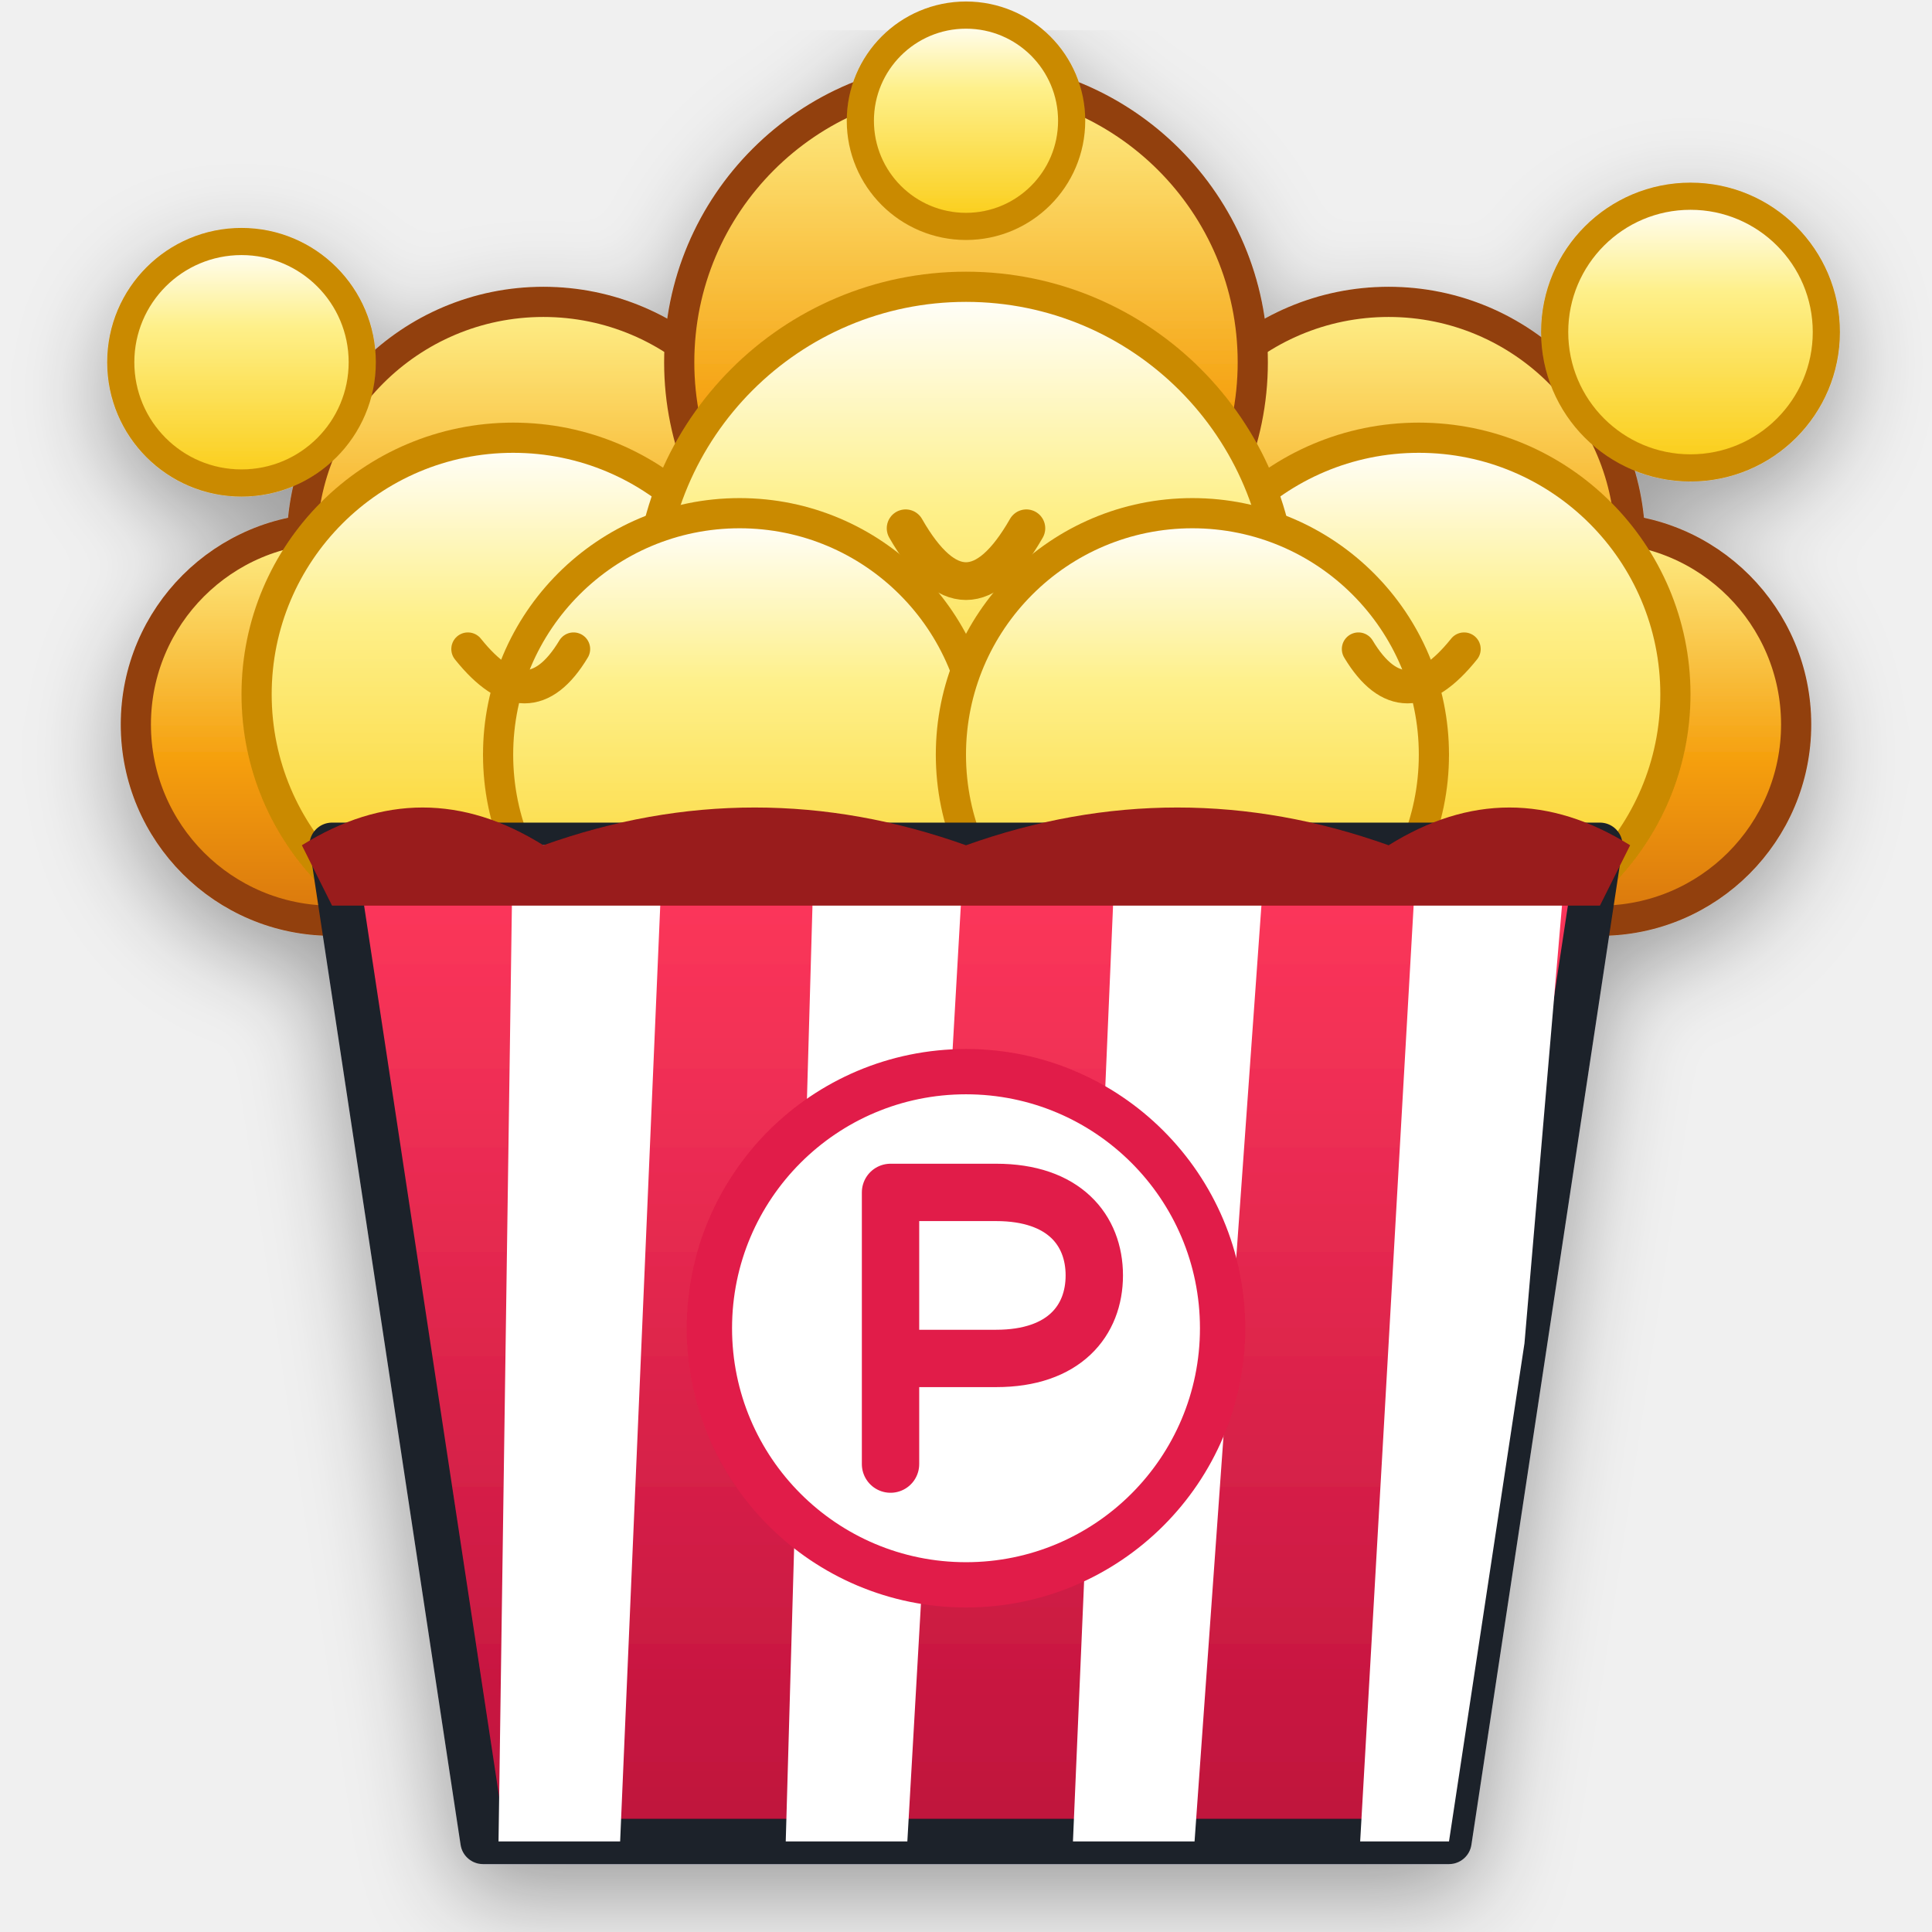
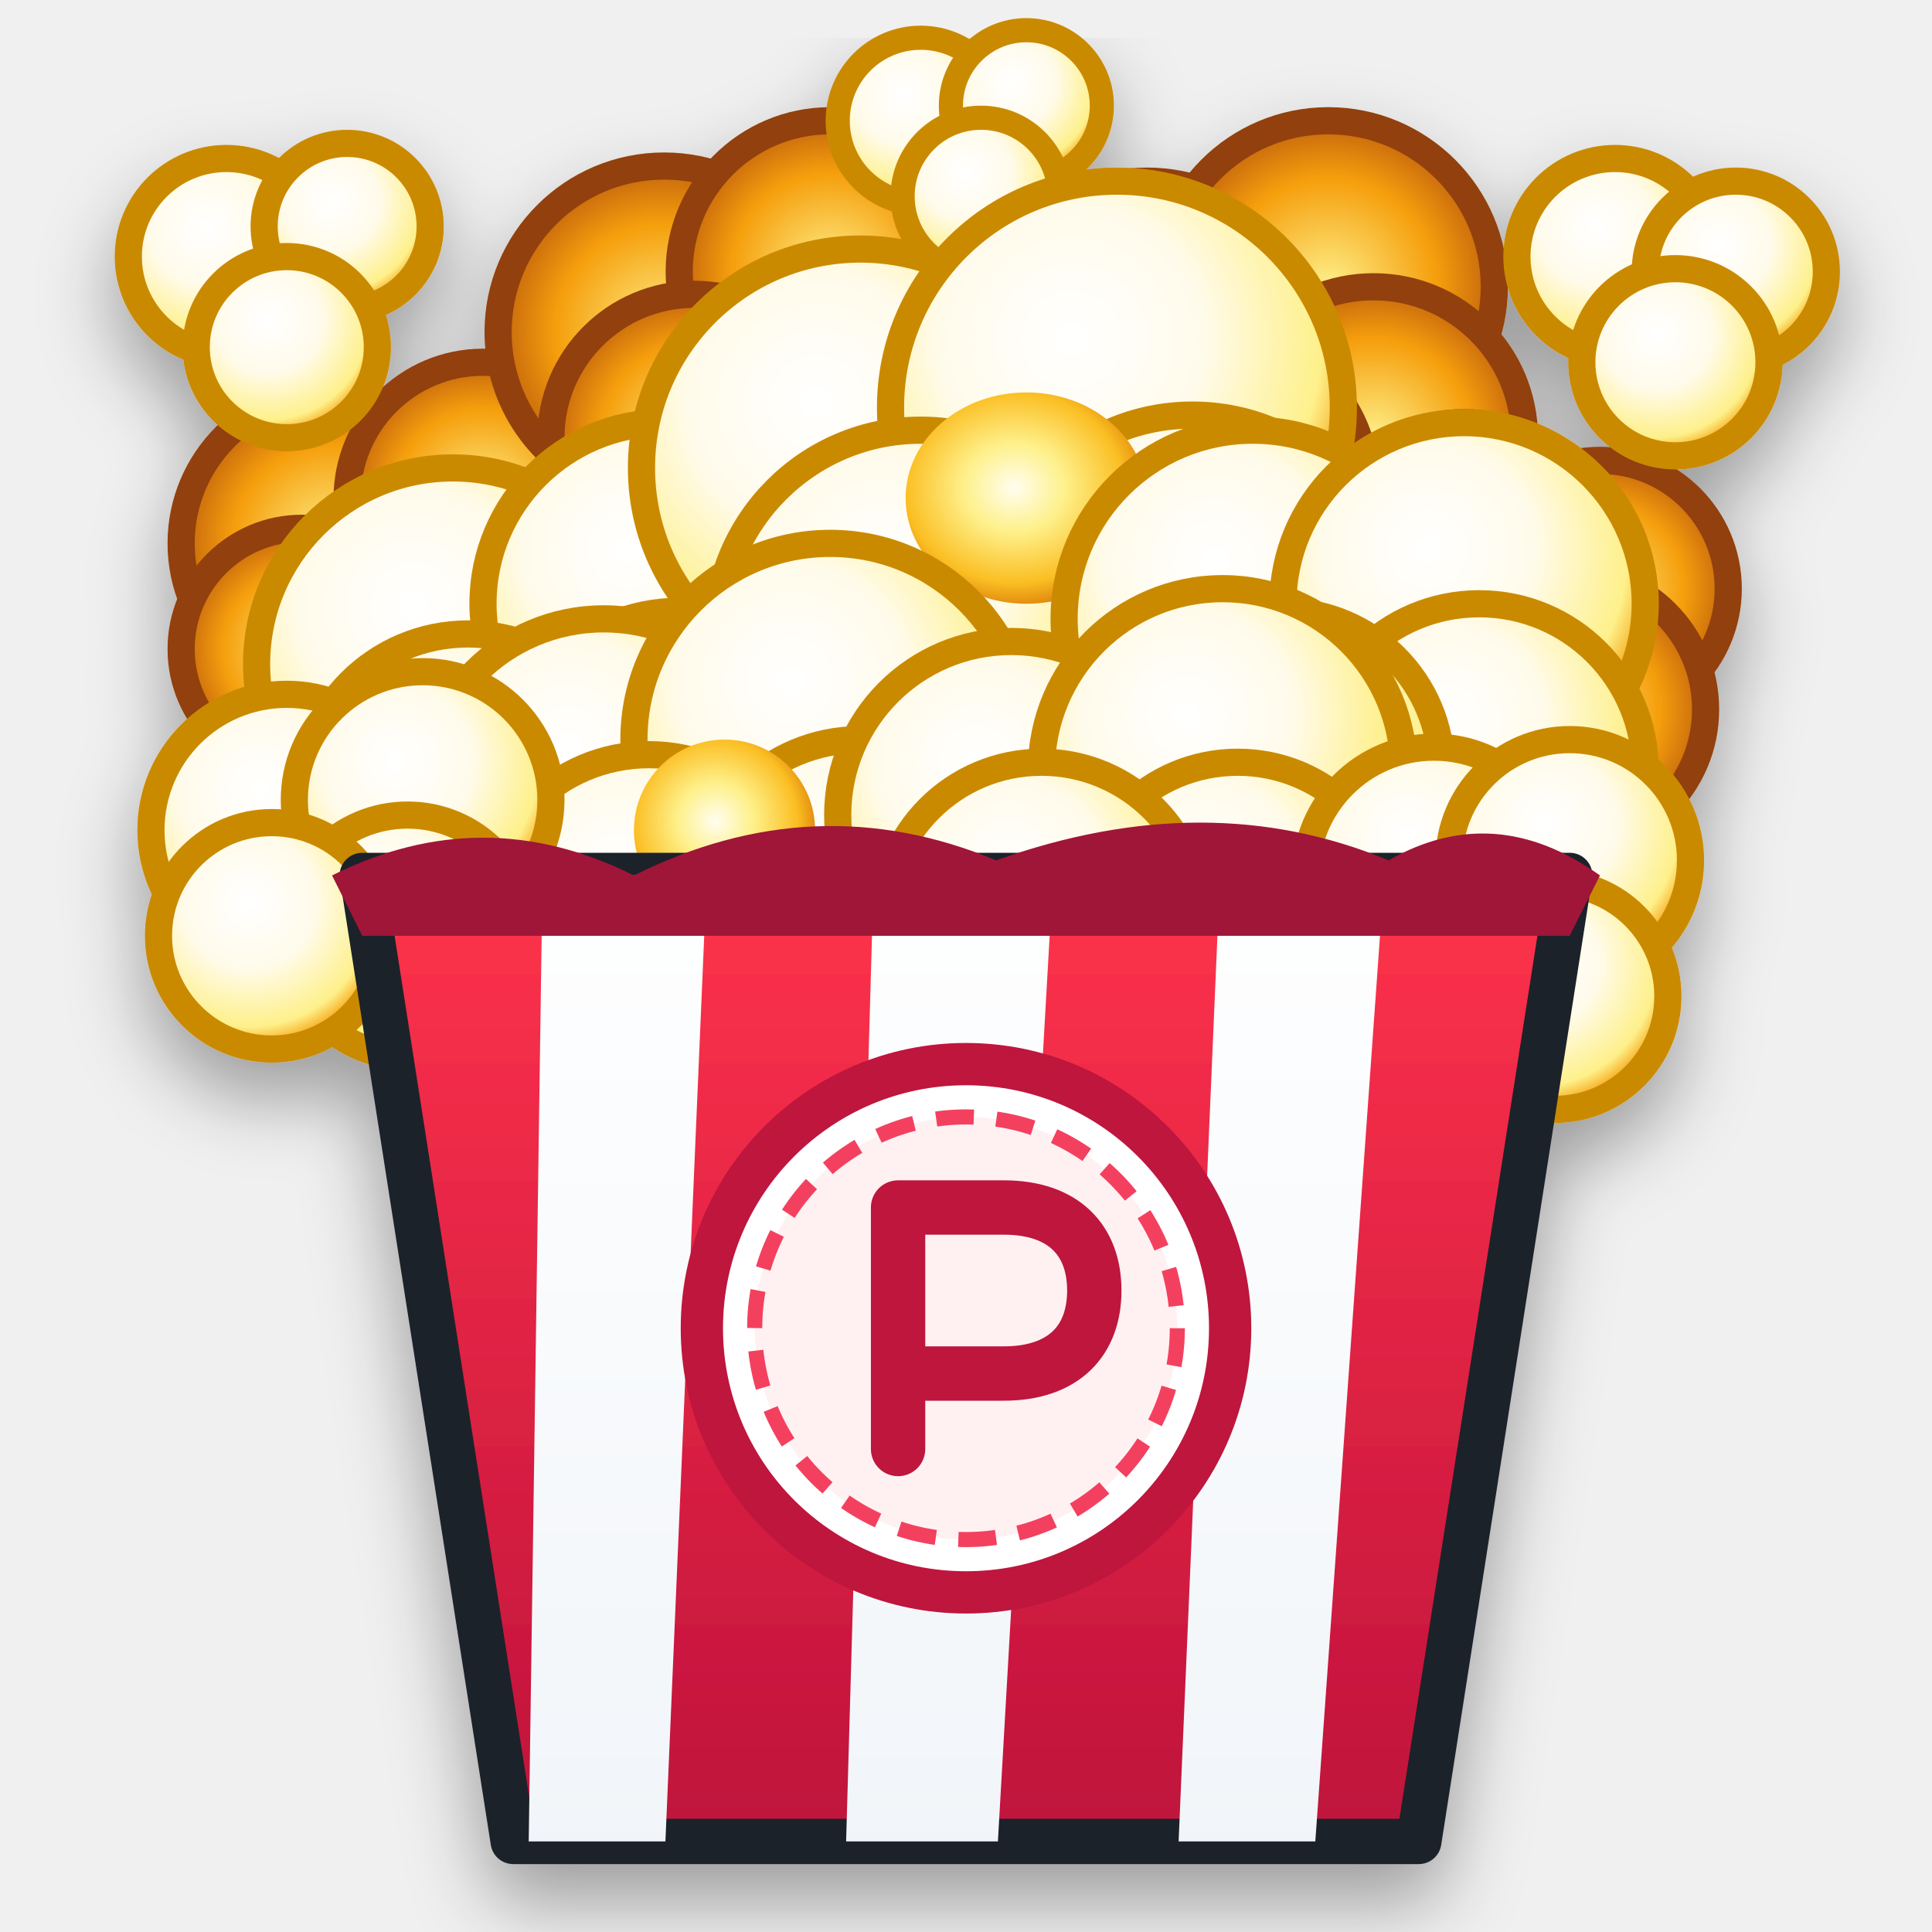
<svg xmlns="http://www.w3.org/2000/svg" viewBox="0 0 128 128" width="128" height="128">
  <defs>
-     <linearGradient id="boxGrad" x1="0%" y1="0%" x2="0%" y2="100%">
-       <stop offset="0%" stop-color="#ff385c" />
+     <linearGradient id="redStripe" x1="0%" y1="0%" x2="0%" y2="100%">
+       <stop offset="0%" stop-color="#ff334b" />
      <stop offset="100%" stop-color="#be123c" />
    </linearGradient>
-     <linearGradient id="cornLight" x1="0%" y1="0%" x2="0%" y2="100%">
+     <linearGradient id="whiteStripe" x1="0%" y1="0%" x2="0%" y2="100%">
      <stop offset="0%" stop-color="#ffffff" />
+       <stop offset="100%" stop-color="#f1f5f9" />
+     </linearGradient>
+     <radialGradient id="butterCore" cx="45%" cy="45%" r="60%">
+       <stop offset="0%" stop-color="#fffef0" />
      <stop offset="35%" stop-color="#fef08a" />
-       <stop offset="100%" stop-color="#facc15" />
-     </linearGradient>
-     <linearGradient id="cornGold" x1="0%" y1="0%" x2="0%" y2="100%">
+       <stop offset="75%" stop-color="#fbbf24" />
+       <stop offset="100%" stop-color="#d97706" />
+     </radialGradient>
+     <radialGradient id="butterLight" cx="40%" cy="35%" r="65%">
+       <stop offset="0%" stop-color="#ffffff" />
+       <stop offset="45%" stop-color="#fffbeb" />
+       <stop offset="85%" stop-color="#fef08a" />
+       <stop offset="100%" stop-color="#f59e0b" />
+     </radialGradient>
+     <radialGradient id="butterDark" cx="50%" cy="50%" r="55%">
      <stop offset="0%" stop-color="#fef08a" />
      <stop offset="60%" stop-color="#f59e0b" />
-       <stop offset="100%" stop-color="#d97706" />
-     </linearGradient>
-     <filter id="shadow" x="-20%" y="-20%" width="140%" height="140%">
-       <feDropShadow dx="0" dy="2" stdDeviation="3" flood-color="#000000" flood-opacity="0.35" />
+       <stop offset="100%" stop-color="#b45309" />
+     </radialGradient>
+     <filter id="softShadow" x="-15%" y="-15%" width="130%" height="130%">
+       <feDropShadow dx="0" dy="2.5" stdDeviation="2.5" flood-color="#090a0f" flood-opacity="0.35" />
    </filter>
  </defs>
-   <g filter="url(#shadow)">
-     <circle cx="36" cy="36" r="16" fill="url(#cornGold)" stroke="#92400e" stroke-width="2" />
-     <circle cx="92" cy="36" r="16" fill="url(#cornGold)" stroke="#92400e" stroke-width="2" />
-     <circle cx="64" cy="24" r="19" fill="url(#cornGold)" stroke="#92400e" stroke-width="2" />
-     <circle cx="22" cy="48" r="13" fill="url(#cornGold)" stroke="#92400e" stroke-width="2" />
-     <circle cx="106" cy="48" r="13" fill="url(#cornGold)" stroke="#92400e" stroke-width="2" />
-     <circle cx="16" cy="24" r="8" fill="url(#cornLight)" stroke="#ca8a04" stroke-width="1.8" />
-     <circle cx="112" cy="22" r="9" fill="url(#cornLight)" stroke="#ca8a04" stroke-width="1.8" />
-     <circle cx="64" cy="8" r="7" fill="url(#cornLight)" stroke="#ca8a04" stroke-width="1.8" />
-     <circle cx="34" cy="46" r="17" fill="url(#cornLight)" stroke="#ca8a04" stroke-width="2" />
-     <circle cx="94" cy="46" r="17" fill="url(#cornLight)" stroke="#ca8a04" stroke-width="2" />
-     <circle cx="64" cy="40" r="21" fill="url(#cornLight)" stroke="#ca8a04" stroke-width="2" />
-     <circle cx="49" cy="50" r="16" fill="url(#cornLight)" stroke="#ca8a04" stroke-width="2" />
-     <circle cx="79" cy="50" r="16" fill="url(#cornLight)" stroke="#ca8a04" stroke-width="2" />
-     <path d="M 60 35 Q 64 42 68 35" stroke="#ca8a04" stroke-width="2.5" fill="none" stroke-linecap="round" />
-     <path d="M 31 43 Q 35 48 38 43" stroke="#ca8a04" stroke-width="2.2" fill="none" stroke-linecap="round" />
-     <path d="M 90 43 Q 93 48 97 43" stroke="#ca8a04" stroke-width="2.2" fill="none" stroke-linecap="round" />
+   <g filter="url(#softShadow)">
+     <g stroke="#92400e" stroke-width="1.8" stroke-linejoin="round" fill="url(#butterDark)">
+       <circle cx="22" cy="36" r="10" />
+       <circle cx="32" cy="33" r="9" />
+       <circle cx="28" cy="44" r="9" />
+       <circle cx="20" cy="43" r="8" />
+     </g>
+     <g stroke="#92400e" stroke-width="1.8" stroke-linejoin="round" fill="url(#butterDark)">
+       <circle cx="44" cy="22" r="11" />
+       <circle cx="55" cy="18" r="10" />
+       <circle cx="57" cy="28" r="9.5" />
+       <circle cx="46" cy="29" r="9.5" />
+     </g>
+     <g stroke="#92400e" stroke-width="1.8" stroke-linejoin="round" fill="url(#butterDark)">
+       <circle cx="76" cy="23" r="11" />
+       <circle cx="88" cy="19" r="11" />
+       <circle cx="91" cy="29" r="10" />
+       <circle cx="81" cy="32" r="9.5" />
+     </g>
+     <g stroke="#92400e" stroke-width="1.8" stroke-linejoin="round" fill="url(#butterDark)">
+       <circle cx="97" cy="37" r="9" />
+       <circle cx="106" cy="39" r="8.5" />
+       <circle cx="104" cy="47" r="9" />
+       <circle cx="96" cy="45" r="8" />
+     </g>
+     <g stroke="#ca8a04" stroke-width="1.8" fill="url(#butterLight)">
+       <circle cx="15" cy="17" r="6.5" />
+       <circle cx="23" cy="15" r="5.5" />
+       <circle cx="19" cy="23" r="6" />
+     </g>
+     <g stroke="#ca8a04" stroke-width="1.6" fill="url(#butterLight)">
+       <circle cx="61" cy="8" r="5.5" />
+       <circle cx="68" cy="7" r="5" />
+       <circle cx="65" cy="13" r="5.2" />
+     </g>
+     <g stroke="#ca8a04" stroke-width="1.8" fill="url(#butterLight)">
+       <circle cx="107" cy="17" r="6.5" />
+       <circle cx="115" cy="18" r="6" />
+       <circle cx="111" cy="24" r="6.2" />
+     </g>
+     <g stroke="#ca8a04" stroke-width="1.8" stroke-linejoin="round" fill="url(#butterLight)">
+       <circle cx="30" cy="44" r="13" />
+       <circle cx="44" cy="40" r="12" />
+       <circle cx="45" cy="52" r="11.5" />
+       <circle cx="31" cy="53" r="11" />
+     </g>
+     <g stroke="#ca8a04" stroke-width="1.8" stroke-linejoin="round" fill="url(#butterLight)">
+       <circle cx="57" cy="31" r="14.5" />
+       <circle cx="74" cy="27" r="15" />
+       <circle cx="79" cy="41" r="13.5" />
+       <circle cx="61" cy="42" r="13.5" />
+       <ellipse cx="68" cy="33" rx="8" ry="7" fill="url(#butterCore)" stroke="none" />
+     </g>
+     <g stroke="#ca8a04" stroke-width="1.8" stroke-linejoin="round" fill="url(#butterLight)">
+       <circle cx="83" cy="41" r="12.5" />
+       <circle cx="97" cy="40" r="12" />
+       <circle cx="98" cy="51" r="11" />
+       <circle cx="85" cy="51" r="10.5" />
+     </g>
+     <g stroke="#ca8a04" stroke-width="1.8" stroke-linejoin="round" fill="url(#butterLight)">
+       <circle cx="40" cy="53" r="12" />
+       <circle cx="55" cy="49" r="13" />
+       <circle cx="57" cy="60" r="11" />
+       <circle cx="43" cy="61" r="11" />
+       <circle cx="48" cy="55" r="6" fill="url(#butterCore)" stroke="none" />
+     </g>
+     <g stroke="#ca8a04" stroke-width="1.8" stroke-linejoin="round" fill="url(#butterLight)">
+       <circle cx="67" cy="54" r="11.5" />
+       <circle cx="81" cy="51" r="12" />
+       <circle cx="82" cy="61" r="10.5" />
+       <circle cx="69" cy="61" r="10.5" />
+     </g>
+     <g stroke="#ca8a04" stroke-width="1.8" stroke-linejoin="round" fill="url(#butterLight)">
+       <circle cx="19" cy="55" r="9" />
+       <circle cx="28" cy="53" r="8.5" />
+       <circle cx="27" cy="62" r="8" />
+       <circle cx="18" cy="62" r="7.5" />
+     </g>
+     <g stroke="#ca8a04" stroke-width="1.8" stroke-linejoin="round" fill="url(#butterLight)">
+       <circle cx="95" cy="58" r="8.5" />
+       <circle cx="104" cy="57" r="8" />
+       <circle cx="103" cy="66" r="7.5" />
+       <circle cx="95" cy="65" r="7" />
+     </g>
    <g>
-       <clipPath id="bucketClip">
-         <path d="M 22 56 L 106 56 L 96 122 L 32 122 Z" />
+       <clipPath id="bucketBodyClip">
+         <path d="M 24 58 L 104 58 L 94 122 L 34 122 Z" />
      </clipPath>
-       <path d="M 22 56 L 106 56 L 96 122 L 32 122 Z" fill="url(#boxGrad)" stroke="#1e2029" stroke-width="3" stroke-linejoin="round" />
-       <g clip-path="url(#bucketClip)">
-         <polygon points="34,54 44,54 41,124 33,124" fill="#ffffff" />
-         <polygon points="54,54 64,54 60,124 52,124" fill="#ffffff" />
-         <polygon points="74,54 84,54 79,124 71,124" fill="#ffffff" />
-         <polygon points="94,54 104,54 98,124 90,124" fill="#ffffff" />
+       <path d="M 24 58 L 104 58 L 94 122 L 34 122 Z" fill="url(#redStripe)" stroke="#1e2029" stroke-width="3" stroke-linejoin="round" />
+       <g clip-path="url(#bucketBodyClip)">
+         <polygon points="36,54 47,54 44,124 35,124" fill="url(#whiteStripe)" />
+         <polygon points="58,54 70,54 66,124 56,124" fill="url(#whiteStripe)" />
+         <polygon points="81,54 92,54 87,124 78,124" fill="url(#whiteStripe)" />
      </g>
-       <path d="M 20 56 Q 28 51 36 56 Q 50 51 64 56 Q 78 51 92 56 Q 100 51 108 56 L 106 60 L 22 60 Z" fill="#991b1b" />
-       <circle cx="64" cy="88" r="17" fill="#ffffff" stroke="#e11d48" stroke-width="3" />
-       <path d="M 59 79 L 59 97 M 59 79 L 66 79 C 70.5 79 72.5 81.5 72.5 84.5 C 72.5 87.5 70.5 90 66 90 L 59 90" stroke="#e11d48" stroke-width="3.8" stroke-linecap="round" stroke-linejoin="round" fill="none" />
+       <path d="M 22 58 Q 32 53 42 58 Q 54 52 66 57 Q 80 52 92 57 Q 99 53 106 58 L 104 62 L 24 62 Z" fill="#9f1239" />
+       <g transform="translate(64, 88)">
+         <circle cx="0" cy="0" r="17.5" fill="#ffffff" stroke="#be123c" stroke-width="2.8" />
+         <circle cx="0" cy="0" r="14" fill="#fff1f2" stroke="#f43f5e" stroke-width="1" stroke-dasharray="2.5 1.5" />
+         <path d="M -4.5 -8 L -4.5 8 M -4.5 -8 L 2.5 -8 C 6.5 -8 8.5 -5.8 8.5 -2.5 C 8.5 0.8 6.5 3 2.5 3 L -4.5 3" stroke="#be123c" stroke-width="3.6" stroke-linecap="round" stroke-linejoin="round" fill="none" />
+       </g>
    </g>
  </g>
</svg>
